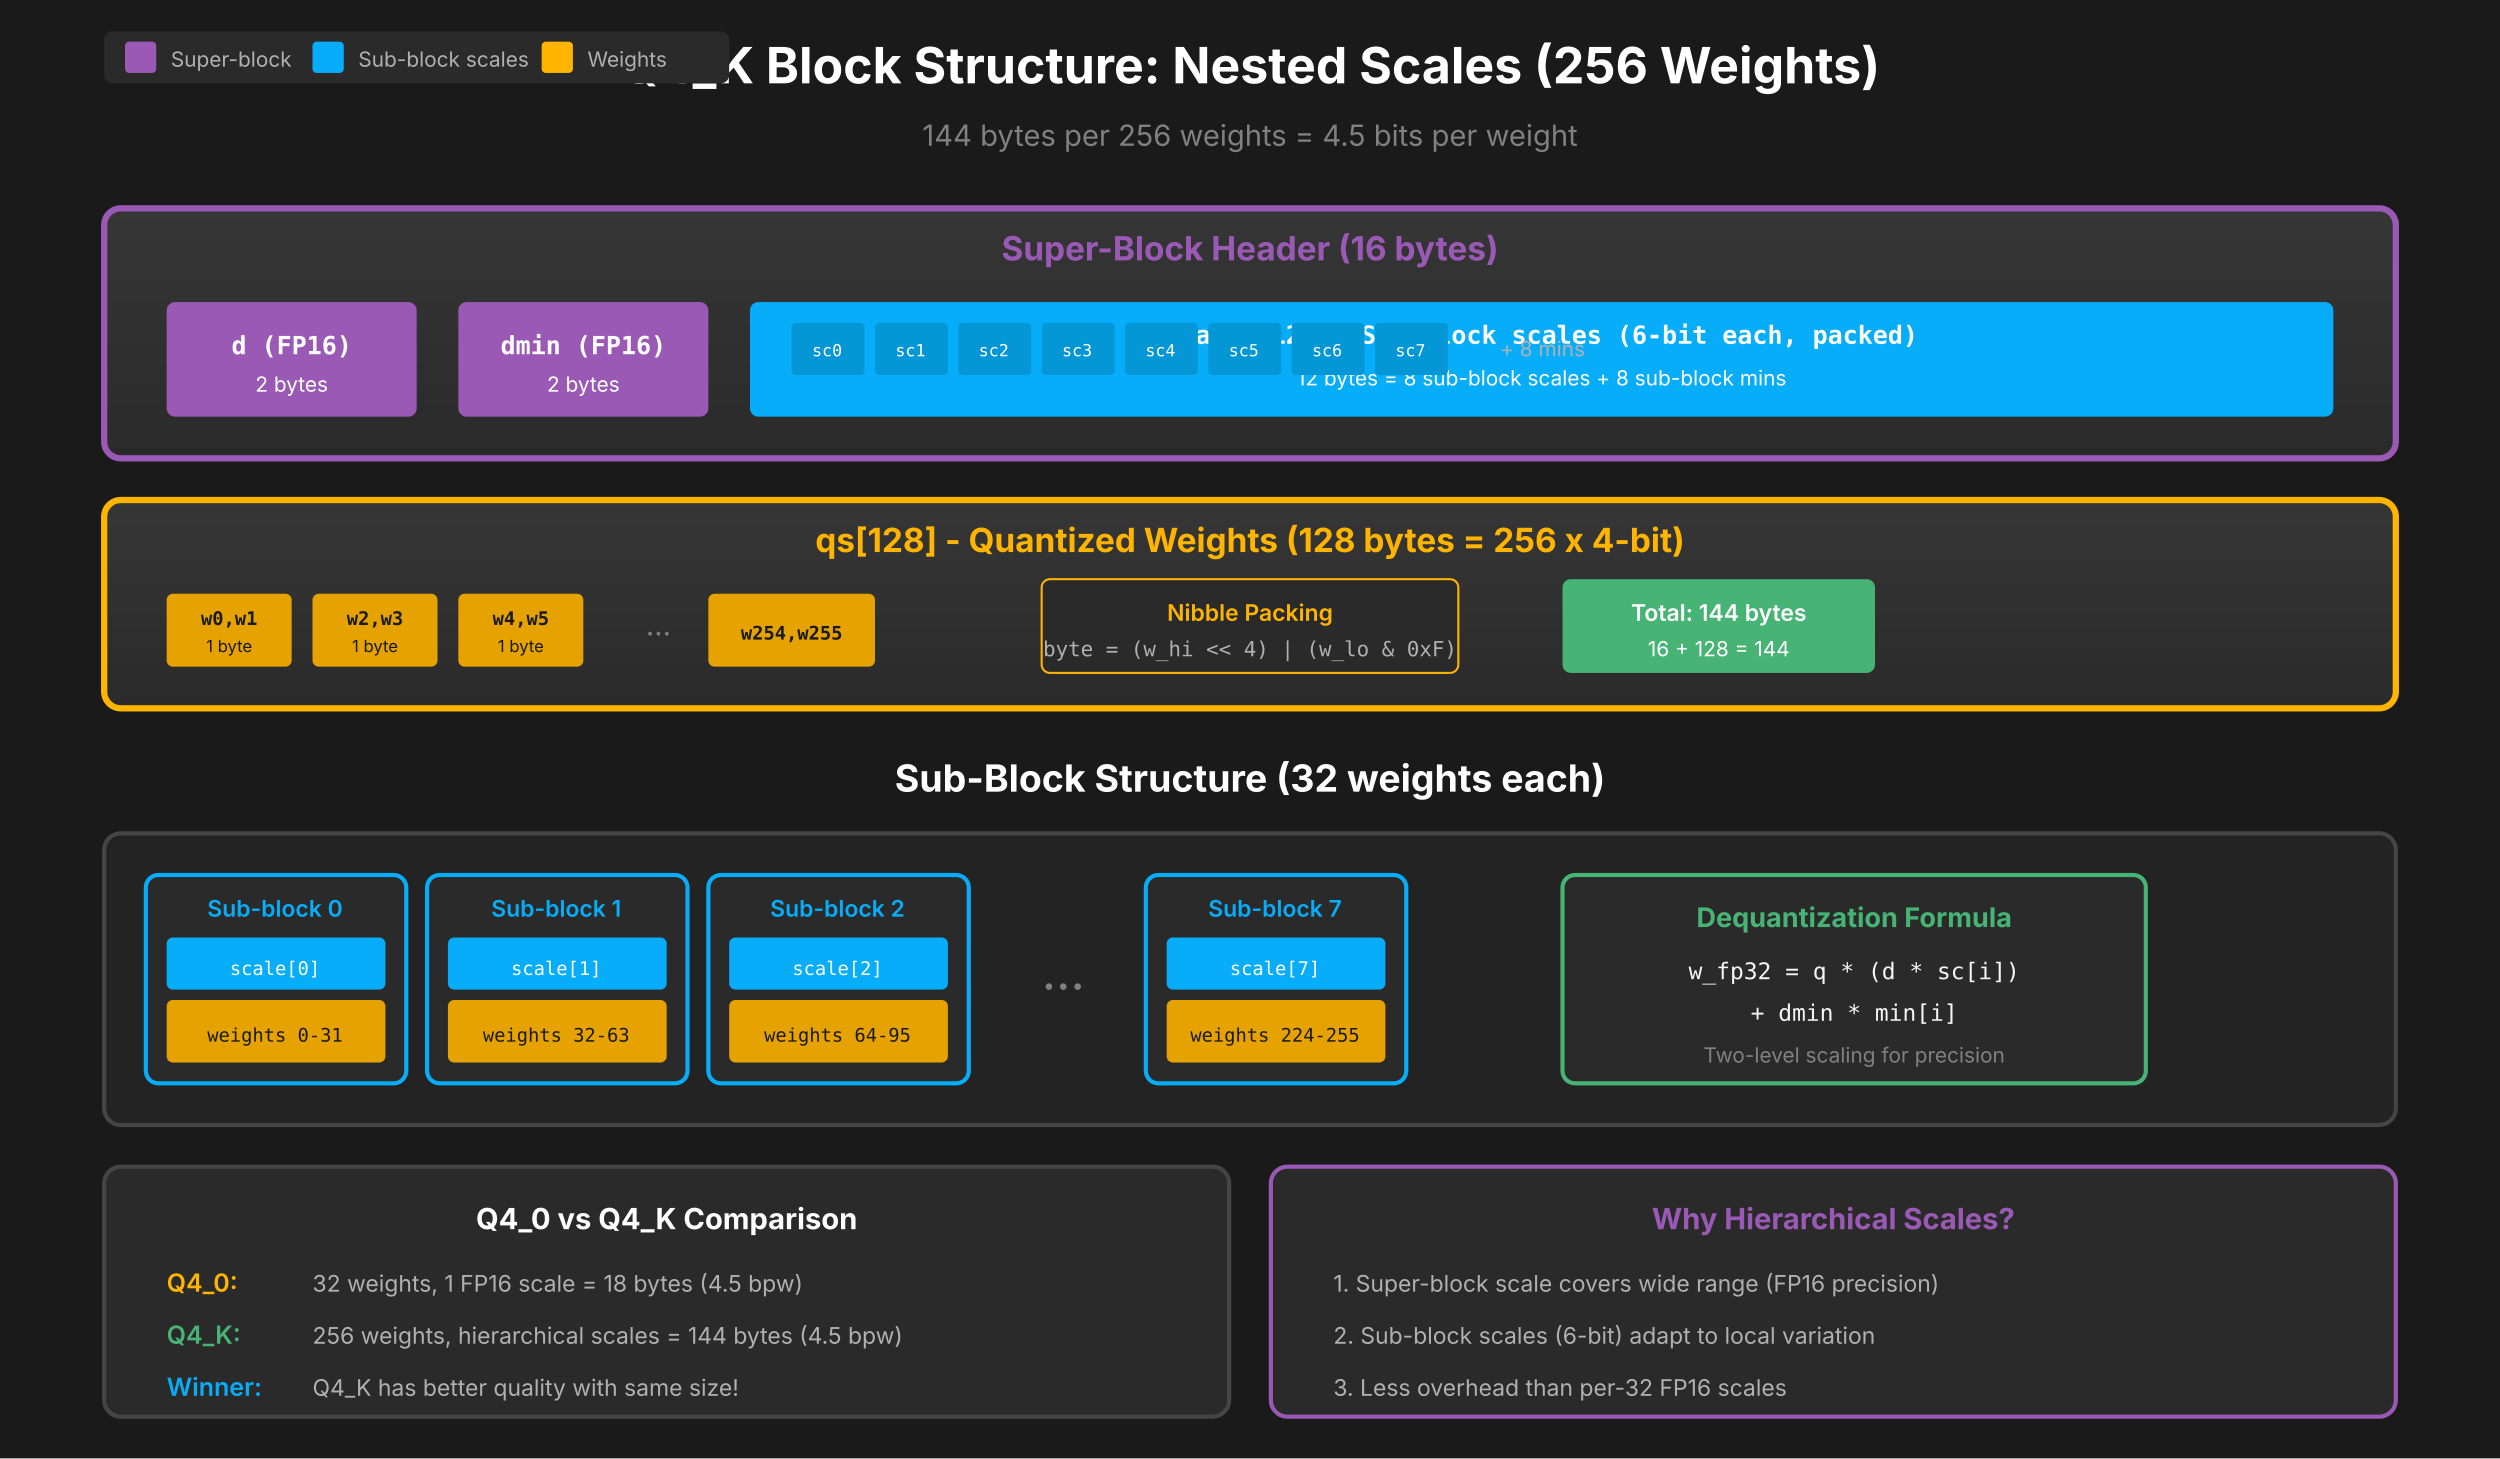
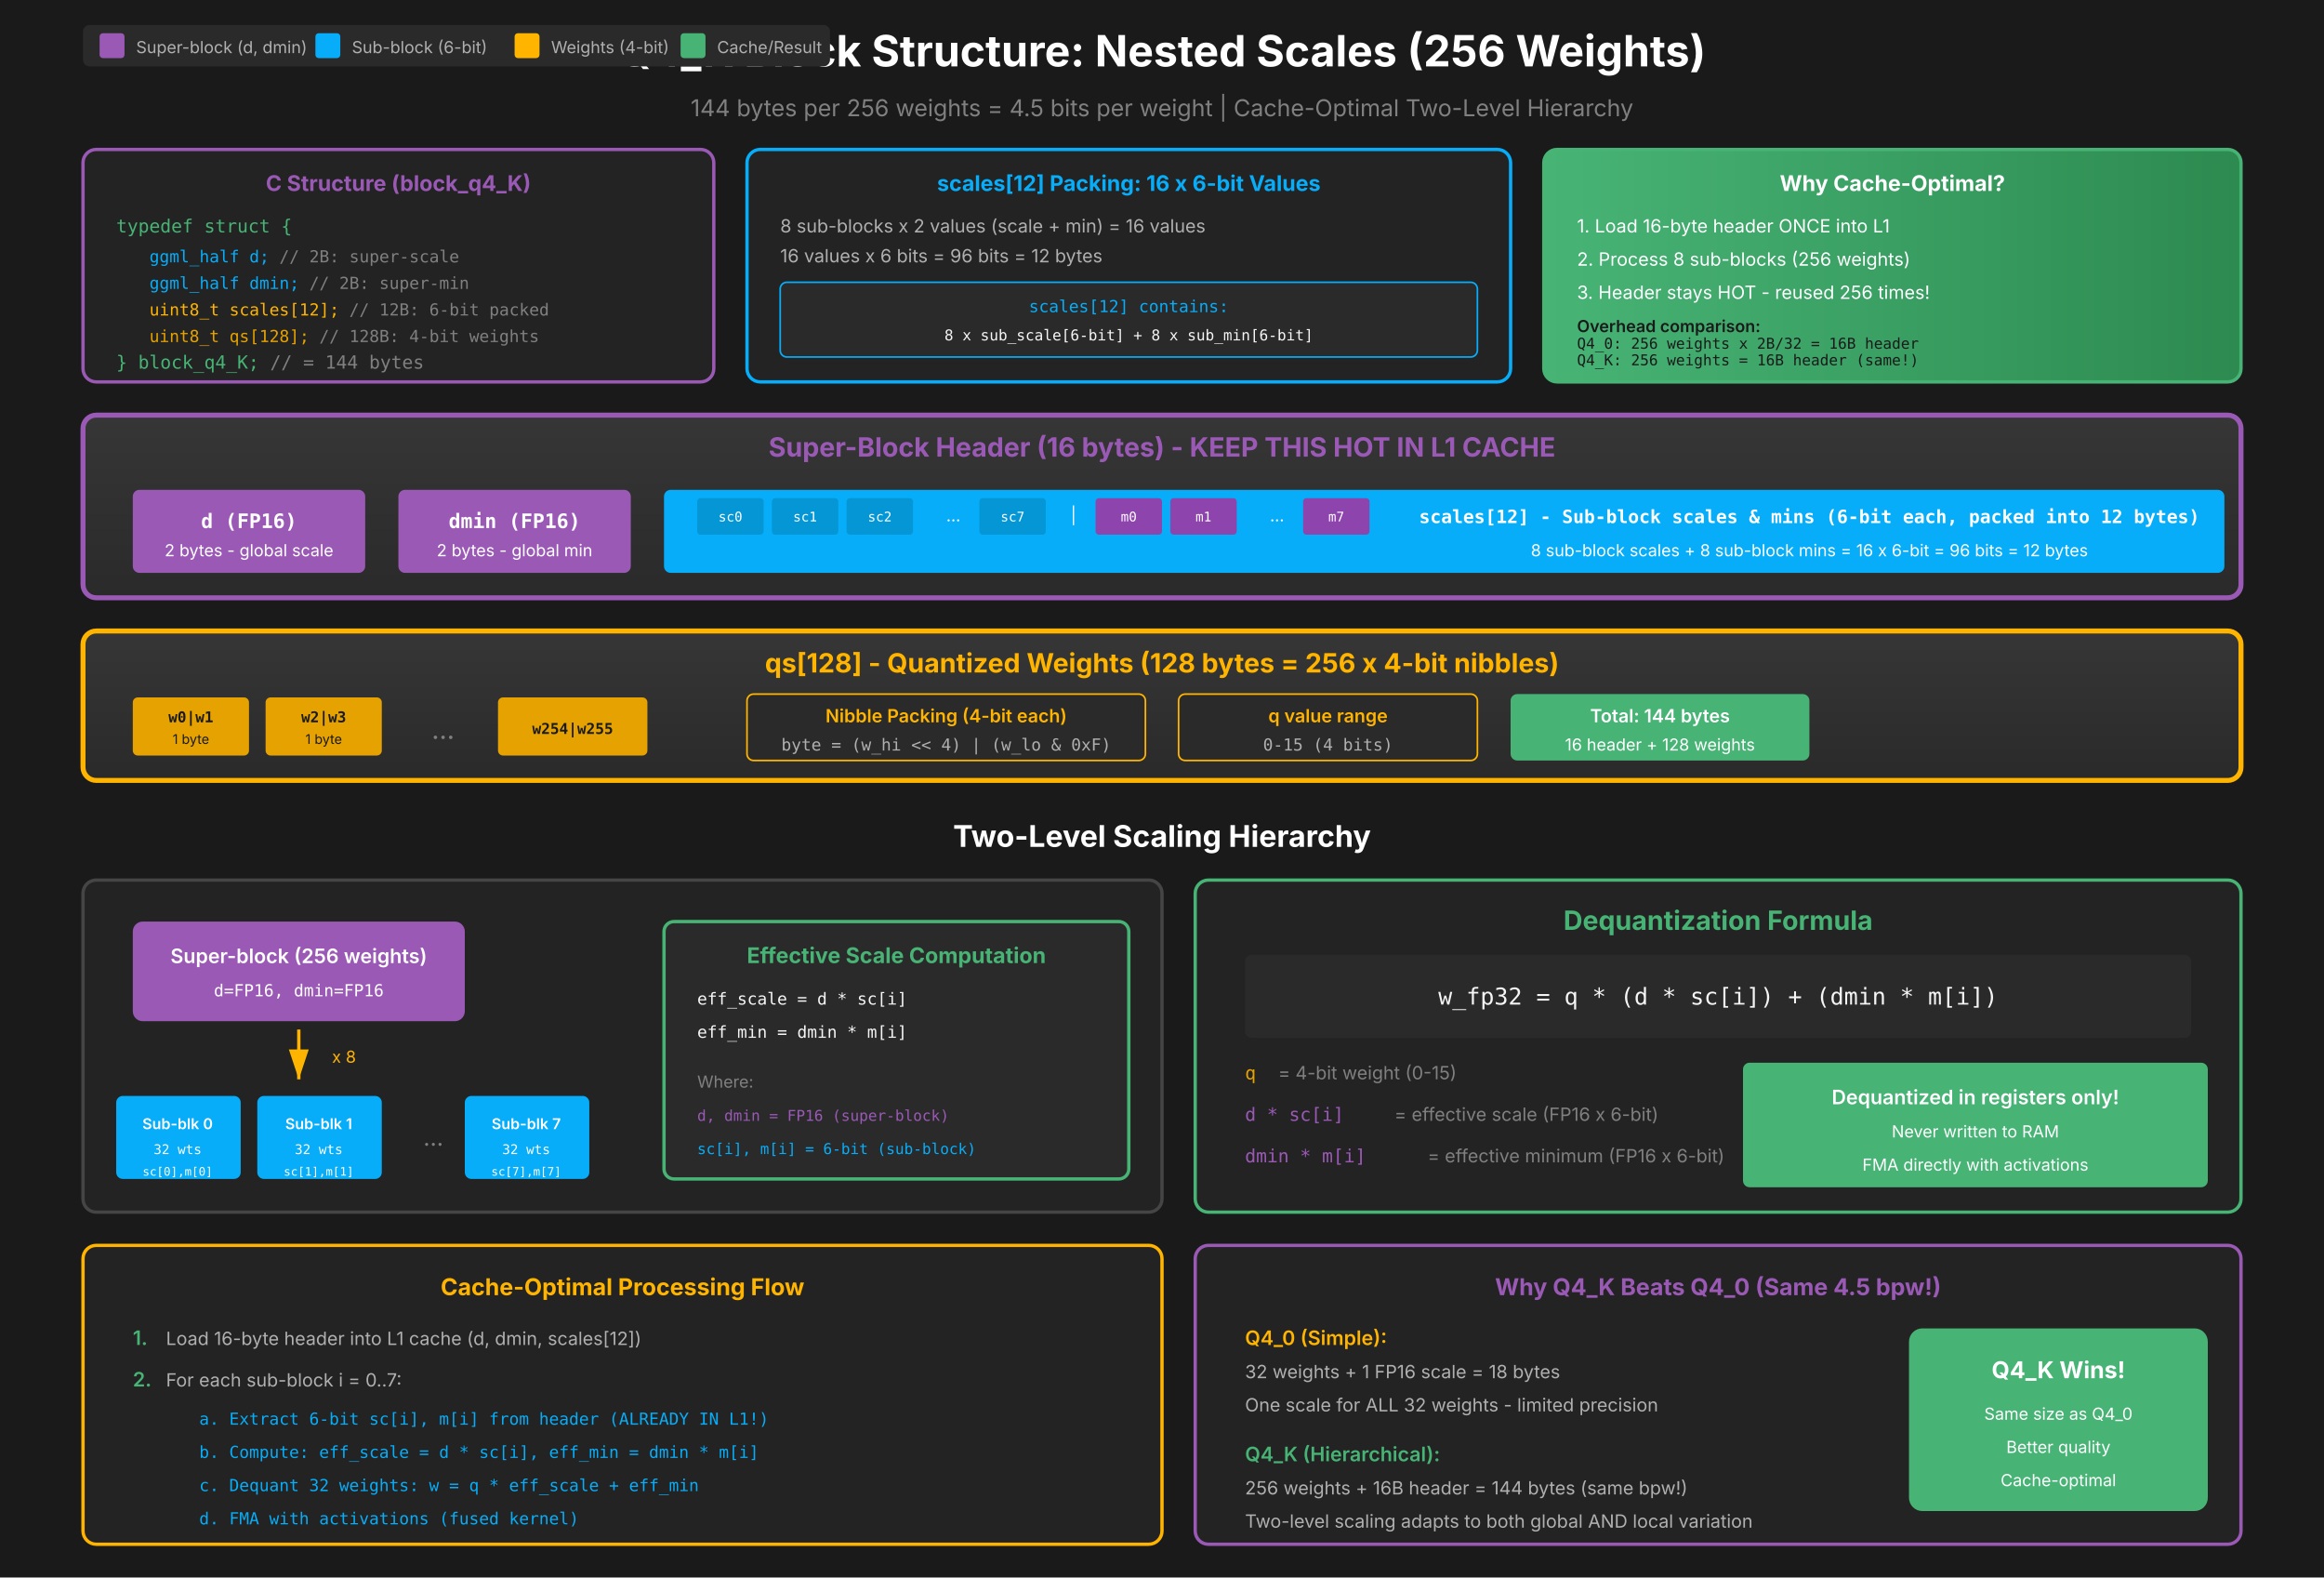
- <svg xmlns="http://www.w3.org/2000/svg" viewBox="0 0 1200 700">
+ <svg xmlns="http://www.w3.org/2000/svg" viewBox="0 0 1400 950">
  <defs>
    <linearGradient id="blockGrad" x1="0%" y1="0%" x2="0%" y2="100%">
      <stop offset="0%" style="stop-color:#363636" />
      <stop offset="100%" style="stop-color:#2a2a2a" />
    </linearGradient>
+     <linearGradient id="cacheGrad" x1="0%" y1="0%" x2="100%" y2="0%">
+       <stop offset="0%" style="stop-color:#47b475" />
+       <stop offset="100%" style="stop-color:#2d8a50" />
+     </linearGradient>
    <marker id="arrow" markerWidth="10" markerHeight="10" refX="9" refY="3" orient="auto">
      <path d="M0,0 L0,6 L9,3 z" fill="#ffb400" />
    </marker>
+     <marker id="arrowGreen" markerWidth="10" markerHeight="10" refX="9" refY="3" orient="auto">
+       <path d="M0,0 L0,6 L9,3 z" fill="#47b475" />
+     </marker>
  </defs>
-   <rect width="1200" height="700" fill="#1a1a1a" />
-   <text x="600" y="40" text-anchor="middle" fill="#ffffff" font-family="Inter, sans-serif" font-size="24" font-weight="700">Q4_K Block Structure: Nested Scales (256 Weights)</text>
-   <text x="600" y="70" text-anchor="middle" fill="#808080" font-family="Inter, sans-serif" font-size="14">144 bytes per 256 weights = 4.5 bits per weight</text>
-   <rect x="50" y="100" width="1100" height="120" rx="8" fill="url(#blockGrad)" stroke="#9b59b6" stroke-width="3" />
-   <text x="600" y="125" text-anchor="middle" fill="#9b59b6" font-family="Inter, sans-serif" font-size="16" font-weight="700">Super-Block Header (16 bytes)</text>
-   <rect x="80" y="145" width="120" height="55" rx="4" fill="#9b59b6" />
-   <text x="140" y="170" text-anchor="middle" fill="#ffffff" font-family="JetBrains Mono, monospace" font-size="12" font-weight="600">d (FP16)</text>
-   <text x="140" y="188" text-anchor="middle" fill="#ffffff" font-family="Inter, sans-serif" font-size="10">2 bytes</text>
-   <rect x="220" y="145" width="120" height="55" rx="4" fill="#9b59b6" />
-   <text x="280" y="170" text-anchor="middle" fill="#ffffff" font-family="JetBrains Mono, monospace" font-size="12" font-weight="600">dmin (FP16)</text>
-   <text x="280" y="188" text-anchor="middle" fill="#ffffff" font-family="Inter, sans-serif" font-size="10">2 bytes</text>
-   <rect x="360" y="145" width="760" height="55" rx="4" fill="#07adf8" />
-   <text x="740" y="165" text-anchor="middle" fill="#ffffff" font-family="JetBrains Mono, monospace" font-size="12" font-weight="600">scales[12] - Sub-block scales (6-bit each, packed)</text>
-   <text x="740" y="185" text-anchor="middle" fill="#ffffff" font-family="Inter, sans-serif" font-size="10">12 bytes = 8 sub-block scales + 8 sub-block mins</text>
-   <g transform="translate(380, 155)">
-     <rect x="0" y="0" width="35" height="25" rx="2" fill="#0596d6" />
-     <text x="17" y="16" text-anchor="middle" fill="#fff" font-family="JetBrains Mono, monospace" font-size="8">sc0</text>
-     <rect x="40" y="0" width="35" height="25" rx="2" fill="#0596d6" />
-     <text x="57" y="16" text-anchor="middle" fill="#fff" font-family="JetBrains Mono, monospace" font-size="8">sc1</text>
-     <rect x="80" y="0" width="35" height="25" rx="2" fill="#0596d6" />
-     <text x="97" y="16" text-anchor="middle" fill="#fff" font-family="JetBrains Mono, monospace" font-size="8">sc2</text>
-     <rect x="120" y="0" width="35" height="25" rx="2" fill="#0596d6" />
-     <text x="137" y="16" text-anchor="middle" fill="#fff" font-family="JetBrains Mono, monospace" font-size="8">sc3</text>
-     <rect x="160" y="0" width="35" height="25" rx="2" fill="#0596d6" />
-     <text x="177" y="16" text-anchor="middle" fill="#fff" font-family="JetBrains Mono, monospace" font-size="8">sc4</text>
-     <rect x="200" y="0" width="35" height="25" rx="2" fill="#0596d6" />
-     <text x="217" y="16" text-anchor="middle" fill="#fff" font-family="JetBrains Mono, monospace" font-size="8">sc5</text>
-     <rect x="240" y="0" width="35" height="25" rx="2" fill="#0596d6" />
-     <text x="257" y="16" text-anchor="middle" fill="#fff" font-family="JetBrains Mono, monospace" font-size="8">sc6</text>
-     <rect x="280" y="0" width="35" height="25" rx="2" fill="#0596d6" />
-     <text x="297" y="16" text-anchor="middle" fill="#fff" font-family="JetBrains Mono, monospace" font-size="8">sc7</text>
-     <text x="340" y="16" fill="#b0b0b0" font-family="Inter, sans-serif" font-size="10">+ 8 mins</text>
+   <rect width="1400" height="950" fill="#1a1a1a" />
+   <text x="700" y="40" text-anchor="middle" fill="#ffffff" font-family="Inter, sans-serif" font-size="26" font-weight="700">Q4_K Block Structure: Nested Scales (256 Weights)</text>
+   <text x="700" y="70" text-anchor="middle" fill="#808080" font-family="Inter, sans-serif" font-size="14">144 bytes per 256 weights = 4.5 bits per weight | Cache-Optimal Two-Level Hierarchy</text>
+   <rect x="50" y="90" width="380" height="140" rx="8" fill="#232323" stroke="#9b59b6" stroke-width="2" />
+   <text x="240" y="115" text-anchor="middle" fill="#9b59b6" font-family="Inter, sans-serif" font-size="13" font-weight="700">C Structure (block_q4_K)</text>
+   <text x="70" y="140" fill="#47b475" font-family="JetBrains Mono, monospace" font-size="11">typedef struct {</text>
+   <text x="90" y="158" fill="#07adf8" font-family="JetBrains Mono, monospace" font-size="10">ggml_half d;        <tspan fill="#808080">// 2B: super-scale</tspan>
+   </text>
+   <text x="90" y="174" fill="#07adf8" font-family="JetBrains Mono, monospace" font-size="10">ggml_half dmin;     <tspan fill="#808080">// 2B: super-min</tspan>
+   </text>
+   <text x="90" y="190" fill="#ffb400" font-family="JetBrains Mono, monospace" font-size="10">uint8_t scales[12]; <tspan fill="#808080">// 12B: 6-bit packed</tspan>
+   </text>
+   <text x="90" y="206" fill="#e5a200" font-family="JetBrains Mono, monospace" font-size="10">uint8_t qs[128];    <tspan fill="#808080">// 128B: 4-bit weights</tspan>
+   </text>
+   <text x="70" y="222" fill="#47b475" font-family="JetBrains Mono, monospace" font-size="11">} block_q4_K;       <tspan fill="#808080">// = 144 bytes</tspan>
+   </text>
+   <rect x="450" y="90" width="460" height="140" rx="8" fill="#232323" stroke="#07adf8" stroke-width="2" />
+   <text x="680" y="115" text-anchor="middle" fill="#07adf8" font-family="Inter, sans-serif" font-size="13" font-weight="700">scales[12] Packing: 16 x 6-bit Values</text>
+   <text x="470" y="140" fill="#b0b0b0" font-family="Inter, sans-serif" font-size="11">8 sub-blocks x 2 values (scale + min) = 16 values</text>
+   <text x="470" y="158" fill="#b0b0b0" font-family="Inter, sans-serif" font-size="11">16 values x 6 bits = 96 bits = 12 bytes</text>
+   <rect x="470" y="170" width="420" height="45" rx="4" fill="#2a2a2a" stroke="#07adf8" stroke-width="1" />
+   <text x="680" y="188" text-anchor="middle" fill="#07adf8" font-family="JetBrains Mono, monospace" font-size="10">scales[12] contains:</text>
+   <text x="680" y="205" text-anchor="middle" fill="#f5f5f5" font-family="JetBrains Mono, monospace" font-size="9">8 x sub_scale[6-bit] + 8 x sub_min[6-bit]</text>
+   <rect x="930" y="90" width="420" height="140" rx="8" fill="url(#cacheGrad)" stroke="#47b475" stroke-width="2" />
+   <text x="1140" y="115" text-anchor="middle" fill="#ffffff" font-family="Inter, sans-serif" font-size="13" font-weight="700">Why Cache-Optimal?</text>
+   <text x="950" y="140" fill="#ffffff" font-family="Inter, sans-serif" font-size="11">1. Load 16-byte header ONCE into L1</text>
+   <text x="950" y="160" fill="#ffffff" font-family="Inter, sans-serif" font-size="11">2. Process 8 sub-blocks (256 weights)</text>
+   <text x="950" y="180" fill="#ffffff" font-family="Inter, sans-serif" font-size="11">3. Header stays HOT - reused 256 times!</text>
+   <text x="950" y="200" fill="#1a1a1a" font-family="Inter, sans-serif" font-size="10" font-weight="600">Overhead comparison:</text>
+   <text x="950" y="210" fill="#1a1a1a" font-family="JetBrains Mono, monospace" font-size="9">Q4_0: 256 weights x 2B/32 = 16B header</text>
+   <text x="950" y="220" fill="#1a1a1a" font-family="JetBrains Mono, monospace" font-size="9">Q4_K: 256 weights = 16B header (same!)</text>
+   <rect x="50" y="250" width="1300" height="110" rx="8" fill="url(#blockGrad)" stroke="#9b59b6" stroke-width="3" />
+   <text x="700" y="275" text-anchor="middle" fill="#9b59b6" font-family="Inter, sans-serif" font-size="16" font-weight="700">Super-Block Header (16 bytes) - KEEP THIS HOT IN L1 CACHE</text>
+   <rect x="80" y="295" width="140" height="50" rx="4" fill="#9b59b6" />
+   <text x="150" y="318" text-anchor="middle" fill="#ffffff" font-family="JetBrains Mono, monospace" font-size="12" font-weight="600">d (FP16)</text>
+   <text x="150" y="335" text-anchor="middle" fill="#ffffff" font-family="Inter, sans-serif" font-size="10">2 bytes - global scale</text>
+   <rect x="240" y="295" width="140" height="50" rx="4" fill="#9b59b6" />
+   <text x="310" y="318" text-anchor="middle" fill="#ffffff" font-family="JetBrains Mono, monospace" font-size="12" font-weight="600">dmin (FP16)</text>
+   <text x="310" y="335" text-anchor="middle" fill="#ffffff" font-family="Inter, sans-serif" font-size="10">2 bytes - global min</text>
+   <rect x="400" y="295" width="940" height="50" rx="4" fill="#07adf8" />
+   <text x="1090" y="315" text-anchor="middle" fill="#ffffff" font-family="JetBrains Mono, monospace" font-size="11" font-weight="600">scales[12] - Sub-block scales &amp; mins (6-bit each, packed into 12 bytes)</text>
+   <text x="1090" y="335" text-anchor="middle" fill="#ffffff" font-family="Inter, sans-serif" font-size="10">8 sub-block scales + 8 sub-block mins = 16 x 6-bit = 96 bits = 12 bytes</text>
+   <g transform="translate(420, 300)">
+     <rect x="0" y="0" width="40" height="22" rx="2" fill="#0596d6" />
+     <text x="20" y="14" text-anchor="middle" fill="#fff" font-family="JetBrains Mono, monospace" font-size="8">sc0</text>
+     <rect x="45" y="0" width="40" height="22" rx="2" fill="#0596d6" />
+     <text x="65" y="14" text-anchor="middle" fill="#fff" font-family="JetBrains Mono, monospace" font-size="8">sc1</text>
+     <rect x="90" y="0" width="40" height="22" rx="2" fill="#0596d6" />
+     <text x="110" y="14" text-anchor="middle" fill="#fff" font-family="JetBrains Mono, monospace" font-size="8">sc2</text>
+     <text x="150" y="14" fill="#fff" font-family="Inter, sans-serif" font-size="10">...</text>
+     <rect x="170" y="0" width="40" height="22" rx="2" fill="#0596d6" />
+     <text x="190" y="14" text-anchor="middle" fill="#fff" font-family="JetBrains Mono, monospace" font-size="8">sc7</text>
+     <text x="225" y="14" fill="#fff" font-family="Inter, sans-serif" font-size="10">|</text>
+     <rect x="240" y="0" width="40" height="22" rx="2" fill="#8e44ad" />
+     <text x="260" y="14" text-anchor="middle" fill="#fff" font-family="JetBrains Mono, monospace" font-size="8">m0</text>
+     <rect x="285" y="0" width="40" height="22" rx="2" fill="#8e44ad" />
+     <text x="305" y="14" text-anchor="middle" fill="#fff" font-family="JetBrains Mono, monospace" font-size="8">m1</text>
+     <text x="345" y="14" fill="#fff" font-family="Inter, sans-serif" font-size="10">...</text>
+     <rect x="365" y="0" width="40" height="22" rx="2" fill="#8e44ad" />
+     <text x="385" y="14" text-anchor="middle" fill="#fff" font-family="JetBrains Mono, monospace" font-size="8">m7</text>
  </g>
-   <rect x="50" y="240" width="1100" height="100" rx="8" fill="url(#blockGrad)" stroke="#ffb400" stroke-width="3" />
-   <text x="600" y="265" text-anchor="middle" fill="#ffb400" font-family="Inter, sans-serif" font-size="16" font-weight="700">qs[128] - Quantized Weights (128 bytes = 256 x 4-bit)</text>
-   <g transform="translate(80, 285)">
-     <rect x="0" y="0" width="60" height="35" rx="3" fill="#e5a200" />
-     <text x="30" y="15" text-anchor="middle" fill="#1a1a1a" font-family="JetBrains Mono, monospace" font-size="9" font-weight="600">w0,w1</text>
-     <text x="30" y="28" text-anchor="middle" fill="#1a1a1a" font-family="Inter, sans-serif" font-size="8">1 byte</text>
+   <rect x="50" y="380" width="1300" height="90" rx="8" fill="url(#blockGrad)" stroke="#ffb400" stroke-width="3" />
+   <text x="700" y="405" text-anchor="middle" fill="#ffb400" font-family="Inter, sans-serif" font-size="16" font-weight="700">qs[128] - Quantized Weights (128 bytes = 256 x 4-bit nibbles)</text>
+   <g transform="translate(80, 420)">
+     <rect x="0" y="0" width="70" height="35" rx="3" fill="#e5a200" />
+     <text x="35" y="15" text-anchor="middle" fill="#1a1a1a" font-family="JetBrains Mono, monospace" font-size="9" font-weight="600">w0|w1</text>
+     <text x="35" y="28" text-anchor="middle" fill="#1a1a1a" font-family="Inter, sans-serif" font-size="8">1 byte</text>
  </g>
-   <g transform="translate(150, 285)">
-     <rect x="0" y="0" width="60" height="35" rx="3" fill="#e5a200" />
-     <text x="30" y="15" text-anchor="middle" fill="#1a1a1a" font-family="JetBrains Mono, monospace" font-size="9" font-weight="600">w2,w3</text>
-     <text x="30" y="28" text-anchor="middle" fill="#1a1a1a" font-family="Inter, sans-serif" font-size="8">1 byte</text>
+   <g transform="translate(160, 420)">
+     <rect x="0" y="0" width="70" height="35" rx="3" fill="#e5a200" />
+     <text x="35" y="15" text-anchor="middle" fill="#1a1a1a" font-family="JetBrains Mono, monospace" font-size="9" font-weight="600">w2|w3</text>
+     <text x="35" y="28" text-anchor="middle" fill="#1a1a1a" font-family="Inter, sans-serif" font-size="8">1 byte</text>
  </g>
-   <g transform="translate(220, 285)">
-     <rect x="0" y="0" width="60" height="35" rx="3" fill="#e5a200" />
-     <text x="30" y="15" text-anchor="middle" fill="#1a1a1a" font-family="JetBrains Mono, monospace" font-size="9" font-weight="600">w4,w5</text>
-     <text x="30" y="28" text-anchor="middle" fill="#1a1a1a" font-family="Inter, sans-serif" font-size="8">1 byte</text>
+   <text x="260" y="445" fill="#808080" font-family="Inter, sans-serif" font-size="16">...</text>
+   <g transform="translate(300, 420)">
+     <rect x="0" y="0" width="90" height="35" rx="3" fill="#e5a200" />
+     <text x="45" y="22" text-anchor="middle" fill="#1a1a1a" font-family="JetBrains Mono, monospace" font-size="9" font-weight="600">w254|w255</text>
  </g>
-   <text x="310" y="305" fill="#808080" font-family="Inter, sans-serif" font-size="14">...</text>
-   <g transform="translate(340, 285)">
-     <rect x="0" y="0" width="80" height="35" rx="3" fill="#e5a200" />
-     <text x="40" y="22" text-anchor="middle" fill="#1a1a1a" font-family="JetBrains Mono, monospace" font-size="9" font-weight="600">w254,w255</text>
+   <rect x="450" y="418" width="240" height="40" rx="4" fill="#2a2a2a" stroke="#ffb400" stroke-width="1" />
+   <text x="570" y="435" text-anchor="middle" fill="#ffb400" font-family="Inter, sans-serif" font-size="11" font-weight="600">Nibble Packing (4-bit each)</text>
+   <text x="570" y="452" text-anchor="middle" fill="#b0b0b0" font-family="JetBrains Mono, monospace" font-size="10">byte = (w_hi &lt;&lt; 4) | (w_lo &amp; 0xF)</text>
+   <rect x="710" y="418" width="180" height="40" rx="4" fill="#2a2a2a" stroke="#ffb400" stroke-width="1" />
+   <text x="800" y="435" text-anchor="middle" fill="#ffb400" font-family="Inter, sans-serif" font-size="11" font-weight="600">q value range</text>
+   <text x="800" y="452" text-anchor="middle" fill="#b0b0b0" font-family="JetBrains Mono, monospace" font-size="10">0-15 (4 bits)</text>
+   <rect x="910" y="418" width="180" height="40" rx="4" fill="#47b475" />
+   <text x="1000" y="435" text-anchor="middle" fill="#ffffff" font-family="Inter, sans-serif" font-size="11" font-weight="600">Total: 144 bytes</text>
+   <text x="1000" y="452" text-anchor="middle" fill="#ffffff" font-family="Inter, sans-serif" font-size="10">16 header + 128 weights</text>
+   <text x="700" y="510" text-anchor="middle" fill="#ffffff" font-family="Inter, sans-serif" font-size="18" font-weight="700">Two-Level Scaling Hierarchy</text>
+   <rect x="50" y="530" width="650" height="200" rx="8" fill="#232323" stroke="#454545" stroke-width="2" />
+   <rect x="80" y="555" width="200" height="60" rx="6" fill="#9b59b6" />
+   <text x="180" y="580" text-anchor="middle" fill="#fff" font-family="Inter, sans-serif" font-size="12" font-weight="600">Super-block (256 weights)</text>
+   <text x="180" y="600" text-anchor="middle" fill="#fff" font-family="JetBrains Mono, monospace" font-size="10">d=FP16, dmin=FP16</text>
+   <line x1="180" y1="620" x2="180" y2="650" stroke="#ffb400" stroke-width="2" marker-end="url(#arrow)" />
+   <text x="200" y="640" fill="#ffb400" font-family="Inter, sans-serif" font-size="10">x 8</text>
+   <g transform="translate(70, 660)">
+     <rect x="0" y="0" width="75" height="50" rx="4" fill="#07adf8" />
+     <text x="37" y="20" text-anchor="middle" fill="#fff" font-family="Inter, sans-serif" font-size="9" font-weight="600">Sub-blk 0</text>
+     <text x="37" y="35" text-anchor="middle" fill="#fff" font-family="JetBrains Mono, monospace" font-size="8">32 wts</text>
+     <text x="37" y="48" text-anchor="middle" fill="#fff" font-family="JetBrains Mono, monospace" font-size="7">sc[0],m[0]</text>
  </g>
-   <rect x="500" y="278" width="200" height="45" rx="4" fill="#2a2a2a" stroke="#ffb400" stroke-width="1" />
-   <text x="600" y="298" text-anchor="middle" fill="#ffb400" font-family="Inter, sans-serif" font-size="11" font-weight="600">Nibble Packing</text>
-   <text x="600" y="315" text-anchor="middle" fill="#b0b0b0" font-family="JetBrains Mono, monospace" font-size="10">byte = (w_hi &lt;&lt; 4) | (w_lo &amp; 0xF)</text>
-   <rect x="750" y="278" width="150" height="45" rx="4" fill="#47b475" />
-   <text x="825" y="298" text-anchor="middle" fill="#ffffff" font-family="Inter, sans-serif" font-size="11" font-weight="600">Total: 144 bytes</text>
-   <text x="825" y="315" text-anchor="middle" fill="#ffffff" font-family="Inter, sans-serif" font-size="10">16 + 128 = 144</text>
-   <text x="600" y="380" text-anchor="middle" fill="#ffffff" font-family="Inter, sans-serif" font-size="18" font-weight="700">Sub-Block Structure (32 weights each)</text>
-   <rect x="50" y="400" width="1100" height="140" rx="8" fill="#232323" stroke="#454545" stroke-width="2" />
-   <g transform="translate(70, 420)">
-     <rect x="0" y="0" width="125" height="100" rx="6" fill="#2a2a2a" stroke="#07adf8" stroke-width="2" />
-     <text x="62" y="20" text-anchor="middle" fill="#07adf8" font-family="Inter, sans-serif" font-size="11" font-weight="600">Sub-block 0</text>
-     <rect x="10" y="30" width="105" height="25" rx="3" fill="#07adf8" />
-     <text x="62" y="48" text-anchor="middle" fill="#fff" font-family="JetBrains Mono, monospace" font-size="9">scale[0]</text>
-     <rect x="10" y="60" width="105" height="30" rx="3" fill="#e5a200" />
-     <text x="62" y="80" text-anchor="middle" fill="#1a1a1a" font-family="JetBrains Mono, monospace" font-size="9">weights 0-31</text>
-     <g transform="translate(135, 0)">
-       <rect x="0" y="0" width="125" height="100" rx="6" fill="#2a2a2a" stroke="#07adf8" stroke-width="2" />
-       <text x="62" y="20" text-anchor="middle" fill="#07adf8" font-family="Inter, sans-serif" font-size="11" font-weight="600">Sub-block 1</text>
-       <rect x="10" y="30" width="105" height="25" rx="3" fill="#07adf8" />
-       <text x="62" y="48" text-anchor="middle" fill="#fff" font-family="JetBrains Mono, monospace" font-size="9">scale[1]</text>
-       <rect x="10" y="60" width="105" height="30" rx="3" fill="#e5a200" />
-       <text x="62" y="80" text-anchor="middle" fill="#1a1a1a" font-family="JetBrains Mono, monospace" font-size="9">weights 32-63</text>
-     </g>
-     <g transform="translate(270, 0)">
-       <rect x="0" y="0" width="125" height="100" rx="6" fill="#2a2a2a" stroke="#07adf8" stroke-width="2" />
-       <text x="62" y="20" text-anchor="middle" fill="#07adf8" font-family="Inter, sans-serif" font-size="11" font-weight="600">Sub-block 2</text>
-       <rect x="10" y="30" width="105" height="25" rx="3" fill="#07adf8" />
-       <text x="62" y="48" text-anchor="middle" fill="#fff" font-family="JetBrains Mono, monospace" font-size="9">scale[2]</text>
-       <rect x="10" y="60" width="105" height="30" rx="3" fill="#e5a200" />
-       <text x="62" y="80" text-anchor="middle" fill="#1a1a1a" font-family="JetBrains Mono, monospace" font-size="9">weights 64-95</text>
-     </g>
-     <text x="430" y="55" fill="#808080" font-family="Inter, sans-serif" font-size="24">...</text>
-     <g transform="translate(480, 0)">
-       <rect x="0" y="0" width="125" height="100" rx="6" fill="#2a2a2a" stroke="#07adf8" stroke-width="2" />
-       <text x="62" y="20" text-anchor="middle" fill="#07adf8" font-family="Inter, sans-serif" font-size="11" font-weight="600">Sub-block 7</text>
-       <rect x="10" y="30" width="105" height="25" rx="3" fill="#07adf8" />
-       <text x="62" y="48" text-anchor="middle" fill="#fff" font-family="JetBrains Mono, monospace" font-size="9">scale[7]</text>
-       <rect x="10" y="60" width="105" height="30" rx="3" fill="#e5a200" />
-       <text x="62" y="80" text-anchor="middle" fill="#1a1a1a" font-family="JetBrains Mono, monospace" font-size="9">weights 224-255</text>
-     </g>
+   <g transform="translate(155, 660)">
+     <rect x="0" y="0" width="75" height="50" rx="4" fill="#07adf8" />
+     <text x="37" y="20" text-anchor="middle" fill="#fff" font-family="Inter, sans-serif" font-size="9" font-weight="600">Sub-blk 1</text>
+     <text x="37" y="35" text-anchor="middle" fill="#fff" font-family="JetBrains Mono, monospace" font-size="8">32 wts</text>
+     <text x="37" y="48" text-anchor="middle" fill="#fff" font-family="JetBrains Mono, monospace" font-size="7">sc[1],m[1]</text>
  </g>
-   <g transform="translate(750, 420)">
-     <rect x="0" y="0" width="280" height="100" rx="6" fill="#2a2a2a" stroke="#47b475" stroke-width="2" />
-     <text x="140" y="25" text-anchor="middle" fill="#47b475" font-family="Inter, sans-serif" font-size="13" font-weight="700">Dequantization Formula</text>
-     <text x="140" y="50" text-anchor="middle" fill="#f5f5f5" font-family="JetBrains Mono, monospace" font-size="11">w_fp32 = q * (d * sc[i])</text>
-     <text x="140" y="70" text-anchor="middle" fill="#f5f5f5" font-family="JetBrains Mono, monospace" font-size="11">         + dmin * min[i]</text>
-     <text x="140" y="90" text-anchor="middle" fill="#808080" font-family="Inter, sans-serif" font-size="10">Two-level scaling for precision</text>
+   <text x="255" y="690" fill="#808080" font-family="Inter, sans-serif" font-size="14">...</text>
+   <g transform="translate(280, 660)">
+     <rect x="0" y="0" width="75" height="50" rx="4" fill="#07adf8" />
+     <text x="37" y="20" text-anchor="middle" fill="#fff" font-family="Inter, sans-serif" font-size="9" font-weight="600">Sub-blk 7</text>
+     <text x="37" y="35" text-anchor="middle" fill="#fff" font-family="JetBrains Mono, monospace" font-size="8">32 wts</text>
+     <text x="37" y="48" text-anchor="middle" fill="#fff" font-family="JetBrains Mono, monospace" font-size="7">sc[7],m[7]</text>
  </g>
-   <rect x="50" y="560" width="540" height="120" rx="8" fill="#2a2a2a" stroke="#454545" stroke-width="2" />
-   <text x="320" y="590" text-anchor="middle" fill="#ffffff" font-family="Inter, sans-serif" font-size="14" font-weight="700">Q4_0 vs Q4_K Comparison</text>
-   <text x="80" y="620" fill="#ffb400" font-family="Inter, sans-serif" font-size="12" font-weight="600">Q4_0:</text>
-   <text x="150" y="620" fill="#b0b0b0" font-family="Inter, sans-serif" font-size="11">32 weights, 1 FP16 scale = 18 bytes (4.5 bpw)</text>
-   <text x="80" y="645" fill="#47b475" font-family="Inter, sans-serif" font-size="12" font-weight="600">Q4_K:</text>
-   <text x="150" y="645" fill="#b0b0b0" font-family="Inter, sans-serif" font-size="11">256 weights, hierarchical scales = 144 bytes (4.5 bpw)</text>
-   <text x="80" y="670" fill="#07adf8" font-family="Inter, sans-serif" font-size="12" font-weight="600">Winner:</text>
-   <text x="150" y="670" fill="#b0b0b0" font-family="Inter, sans-serif" font-size="11">Q4_K has better quality with same size!</text>
-   <rect x="610" y="560" width="540" height="120" rx="8" fill="#2a2a2a" stroke="#9b59b6" stroke-width="2" />
-   <text x="880" y="590" text-anchor="middle" fill="#9b59b6" font-family="Inter, sans-serif" font-size="14" font-weight="700">Why Hierarchical Scales?</text>
-   <text x="640" y="620" fill="#b0b0b0" font-family="Inter, sans-serif" font-size="11">1. Super-block scale covers wide range (FP16 precision)</text>
-   <text x="640" y="645" fill="#b0b0b0" font-family="Inter, sans-serif" font-size="11">2. Sub-block scales (6-bit) adapt to local variation</text>
-   <text x="640" y="670" fill="#b0b0b0" font-family="Inter, sans-serif" font-size="11">3. Less overhead than per-32 FP16 scales</text>
+   <rect x="400" y="555" width="280" height="155" rx="6" fill="#2a2a2a" stroke="#47b475" stroke-width="2" />
+   <text x="540" y="580" text-anchor="middle" fill="#47b475" font-family="Inter, sans-serif" font-size="13" font-weight="700">Effective Scale Computation</text>
+   <text x="420" y="605" fill="#f5f5f5" font-family="JetBrains Mono, monospace" font-size="10">eff_scale = d * sc[i]</text>
+   <text x="420" y="625" fill="#f5f5f5" font-family="JetBrains Mono, monospace" font-size="10">eff_min   = dmin * m[i]</text>
+   <text x="420" y="655" fill="#808080" font-family="Inter, sans-serif" font-size="10">Where:</text>
+   <text x="420" y="675" fill="#9b59b6" font-family="JetBrains Mono, monospace" font-size="9">d, dmin = FP16 (super-block)</text>
+   <text x="420" y="695" fill="#07adf8" font-family="JetBrains Mono, monospace" font-size="9">sc[i], m[i] = 6-bit (sub-block)</text>
+   <rect x="720" y="530" width="630" height="200" rx="8" fill="#232323" stroke="#47b475" stroke-width="2" />
+   <text x="1035" y="560" text-anchor="middle" fill="#47b475" font-family="Inter, sans-serif" font-size="16" font-weight="700">Dequantization Formula</text>
+   <rect x="750" y="575" width="570" height="50" rx="4" fill="#2a2a2a" />
+   <text x="1035" y="605" text-anchor="middle" fill="#f5f5f5" font-family="JetBrains Mono, monospace" font-size="14">w_fp32 = q * (d * sc[i]) + (dmin * m[i])</text>
+   <text x="750" y="650" fill="#e5a200" font-family="JetBrains Mono, monospace" font-size="11">q</text>
+   <text x="770" y="650" fill="#808080" font-family="Inter, sans-serif" font-size="11">= 4-bit weight (0-15)</text>
+   <text x="750" y="675" fill="#9b59b6" font-family="JetBrains Mono, monospace" font-size="11">d * sc[i]</text>
+   <text x="840" y="675" fill="#808080" font-family="Inter, sans-serif" font-size="11">= effective scale (FP16 x 6-bit)</text>
+   <text x="750" y="700" fill="#9b59b6" font-family="JetBrains Mono, monospace" font-size="11">dmin * m[i]</text>
+   <text x="860" y="700" fill="#808080" font-family="Inter, sans-serif" font-size="11">= effective minimum (FP16 x 6-bit)</text>
+   <rect x="1050" y="640" width="280" height="75" rx="4" fill="#47b475" />
+   <text x="1190" y="665" text-anchor="middle" fill="#fff" font-family="Inter, sans-serif" font-size="12" font-weight="600">Dequantized in registers only!</text>
+   <text x="1190" y="685" text-anchor="middle" fill="#fff" font-family="Inter, sans-serif" font-size="10">Never written to RAM</text>
+   <text x="1190" y="705" text-anchor="middle" fill="#fff" font-family="Inter, sans-serif" font-size="10">FMA directly with activations</text>
+   <rect x="50" y="750" width="650" height="180" rx="8" fill="#232323" stroke="#ffb400" stroke-width="2" />
+   <text x="375" y="780" text-anchor="middle" fill="#ffb400" font-family="Inter, sans-serif" font-size="14" font-weight="700">Cache-Optimal Processing Flow</text>
+   <text x="80" y="810" fill="#47b475" font-family="Inter, sans-serif" font-size="12" font-weight="600">1.</text>
+   <text x="100" y="810" fill="#b0b0b0" font-family="Inter, sans-serif" font-size="11">Load 16-byte header into L1 cache (d, dmin, scales[12])</text>
+   <text x="80" y="835" fill="#47b475" font-family="Inter, sans-serif" font-size="12" font-weight="600">2.</text>
+   <text x="100" y="835" fill="#b0b0b0" font-family="Inter, sans-serif" font-size="11">For each sub-block i = 0..7:</text>
+   <text x="120" y="858" fill="#07adf8" font-family="JetBrains Mono, monospace" font-size="10">a. Extract 6-bit sc[i], m[i] from header (ALREADY IN L1!)</text>
+   <text x="120" y="878" fill="#07adf8" font-family="JetBrains Mono, monospace" font-size="10">b. Compute: eff_scale = d * sc[i], eff_min = dmin * m[i]</text>
+   <text x="120" y="898" fill="#07adf8" font-family="JetBrains Mono, monospace" font-size="10">c. Dequant 32 weights: w = q * eff_scale + eff_min</text>
+   <text x="120" y="918" fill="#07adf8" font-family="JetBrains Mono, monospace" font-size="10">d. FMA with activations (fused kernel)</text>
+   <rect x="720" y="750" width="630" height="180" rx="8" fill="#232323" stroke="#9b59b6" stroke-width="2" />
+   <text x="1035" y="780" text-anchor="middle" fill="#9b59b6" font-family="Inter, sans-serif" font-size="14" font-weight="700">Why Q4_K Beats Q4_0 (Same 4.5 bpw!)</text>
+   <text x="750" y="810" fill="#ffb400" font-family="Inter, sans-serif" font-size="12" font-weight="600">Q4_0 (Simple):</text>
+   <text x="750" y="830" fill="#b0b0b0" font-family="Inter, sans-serif" font-size="11">32 weights + 1 FP16 scale = 18 bytes</text>
+   <text x="750" y="850" fill="#b0b0b0" font-family="Inter, sans-serif" font-size="11">One scale for ALL 32 weights - limited precision</text>
+   <text x="750" y="880" fill="#47b475" font-family="Inter, sans-serif" font-size="12" font-weight="600">Q4_K (Hierarchical):</text>
+   <text x="750" y="900" fill="#b0b0b0" font-family="Inter, sans-serif" font-size="11">256 weights + 16B header = 144 bytes (same bpw!)</text>
+   <text x="750" y="920" fill="#b0b0b0" font-family="Inter, sans-serif" font-size="11">Two-level scaling adapts to both global AND local variation</text>
+   <rect x="1150" y="800" width="180" height="110" rx="8" fill="#47b475" />
+   <text x="1240" y="830" text-anchor="middle" fill="#fff" font-family="Inter, sans-serif" font-size="14" font-weight="700">Q4_K Wins!</text>
+   <text x="1240" y="855" text-anchor="middle" fill="#fff" font-family="Inter, sans-serif" font-size="10">Same size as Q4_0</text>
+   <text x="1240" y="875" text-anchor="middle" fill="#fff" font-family="Inter, sans-serif" font-size="10">Better quality</text>
+   <text x="1240" y="895" text-anchor="middle" fill="#fff" font-family="Inter, sans-serif" font-size="10">Cache-optimal</text>
  <g transform="translate(50, 15)">
-     <rect x="0" y="0" width="300" height="25" rx="4" fill="#2a2a2a" />
+     <rect x="0" y="0" width="450" height="25" rx="4" fill="#2a2a2a" />
    <rect x="10" y="5" width="15" height="15" rx="2" fill="#9b59b6" />
-     <text x="32" y="17" fill="#b0b0b0" font-family="Inter, sans-serif" font-size="10">Super-block</text>
-     <rect x="100" y="5" width="15" height="15" rx="2" fill="#07adf8" />
-     <text x="122" y="17" fill="#b0b0b0" font-family="Inter, sans-serif" font-size="10">Sub-block scales</text>
-     <rect x="210" y="5" width="15" height="15" rx="2" fill="#ffb400" />
-     <text x="232" y="17" fill="#b0b0b0" font-family="Inter, sans-serif" font-size="10">Weights</text>
+     <text x="32" y="17" fill="#b0b0b0" font-family="Inter, sans-serif" font-size="10">Super-block (d, dmin)</text>
+     <rect x="140" y="5" width="15" height="15" rx="2" fill="#07adf8" />
+     <text x="162" y="17" fill="#b0b0b0" font-family="Inter, sans-serif" font-size="10">Sub-block (6-bit)</text>
+     <rect x="260" y="5" width="15" height="15" rx="2" fill="#ffb400" />
+     <text x="282" y="17" fill="#b0b0b0" font-family="Inter, sans-serif" font-size="10">Weights (4-bit)</text>
+     <rect x="360" y="5" width="15" height="15" rx="2" fill="#47b475" />
+     <text x="382" y="17" fill="#b0b0b0" font-family="Inter, sans-serif" font-size="10">Cache/Result</text>
  </g>
</svg>
